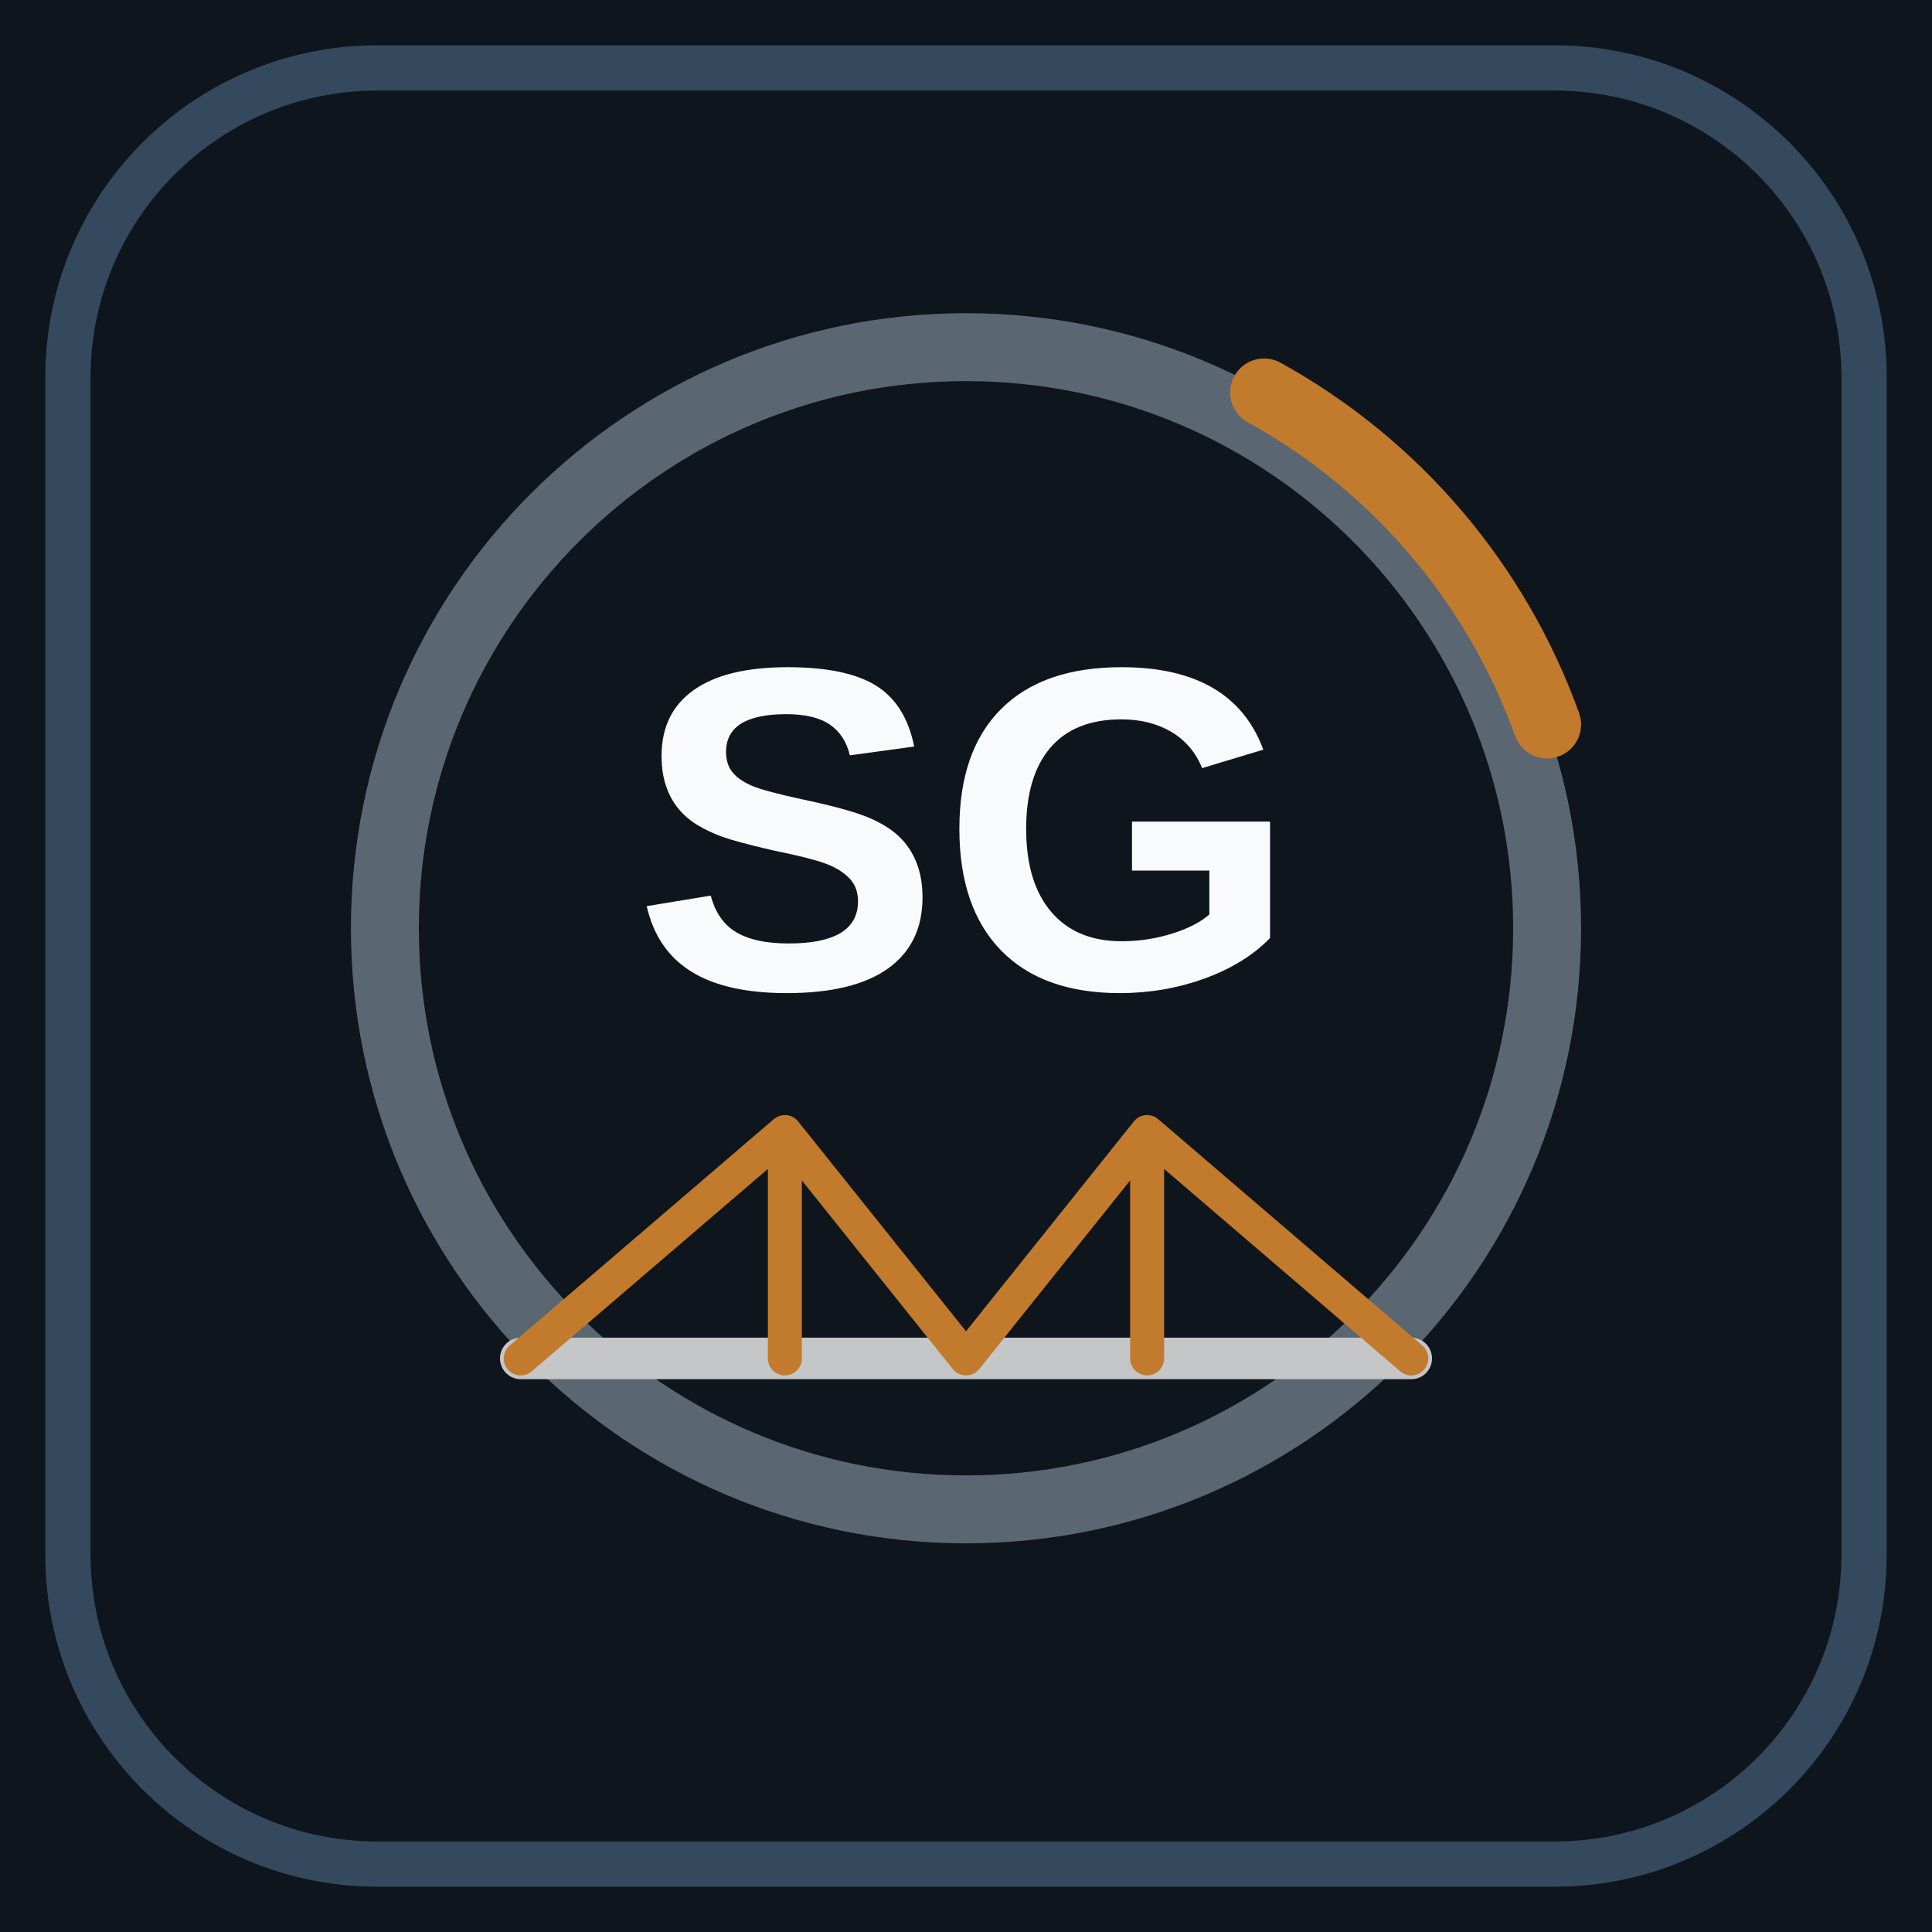
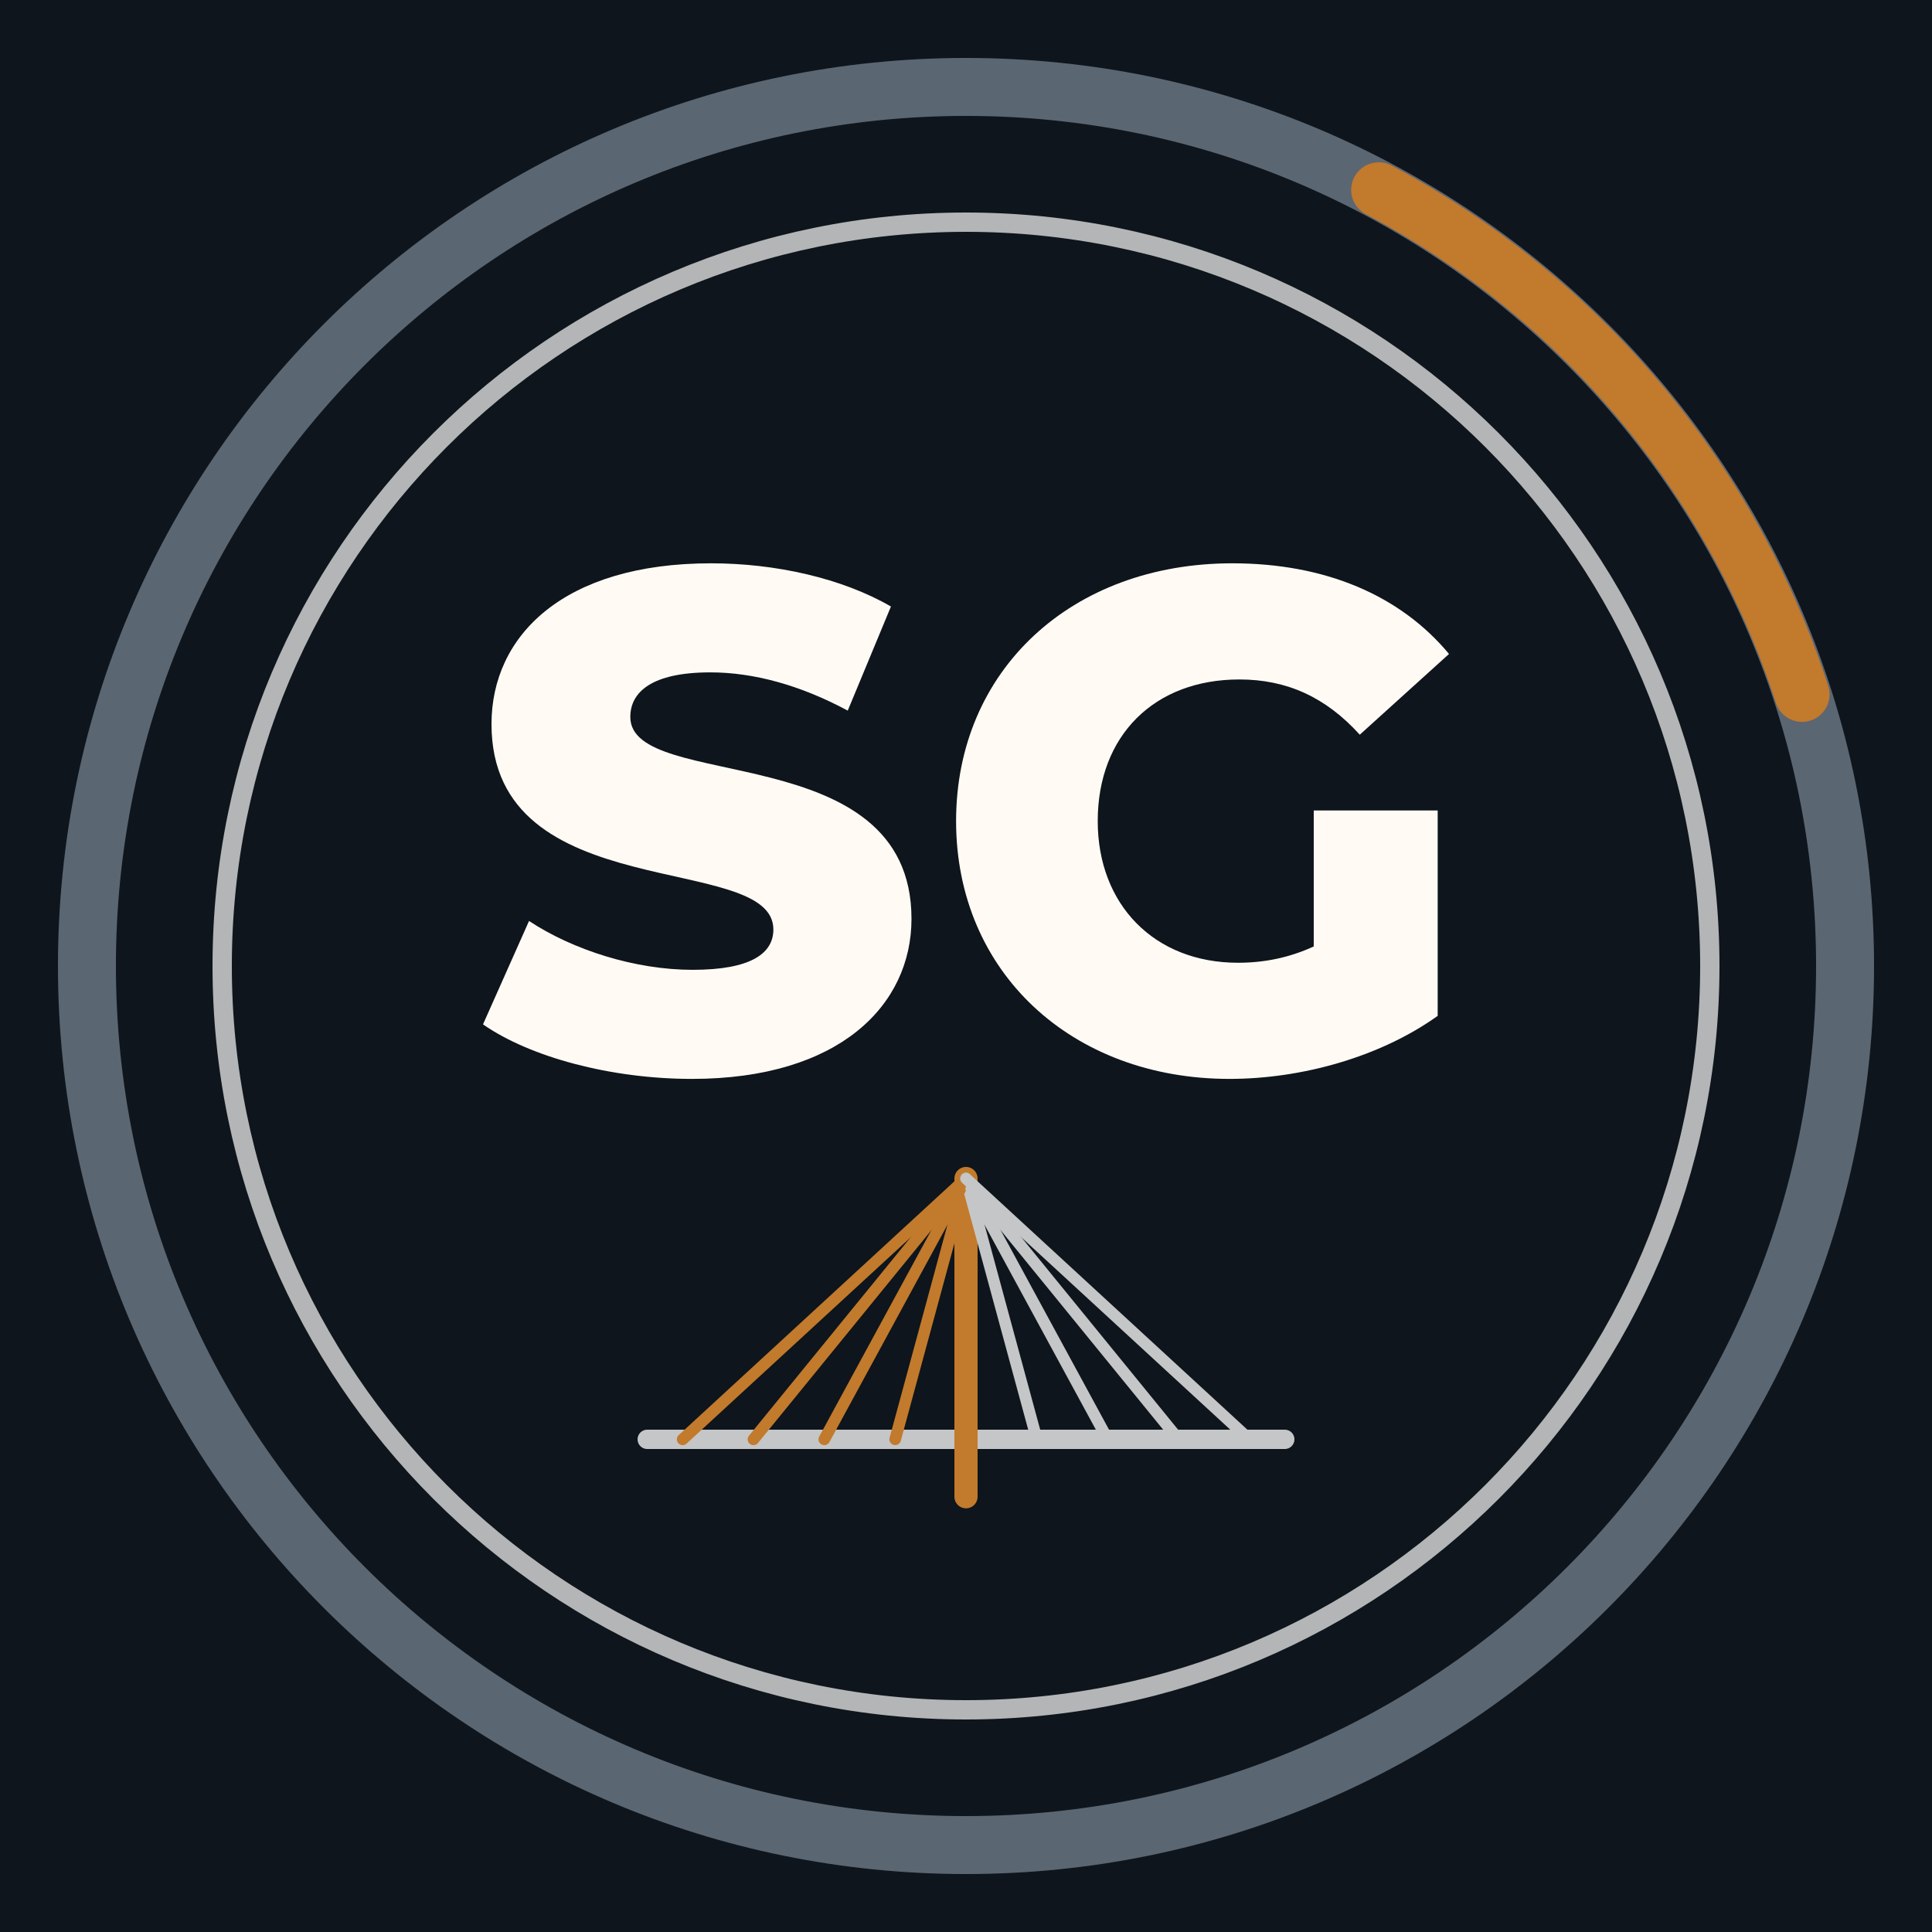
- <svg xmlns="http://www.w3.org/2000/svg" width="512" height="512" viewBox="0 0 512 512" role="img" aria-label="Sustainable Gaps standard app icon" shape-rendering="geometricPrecision">
+ <svg xmlns="http://www.w3.org/2000/svg" width="512" height="512" viewBox="0 0 512 512" role="img" aria-label="Sustainable Gaps app icon 512px" shape-rendering="geometricPrecision">
  <rect width="512" height="512" fill="#0E151C" />
-   <rect x="18" y="18" width="476" height="476" rx="82" fill="none" stroke="#34495E" stroke-width="12" />
-   <circle cx="256" cy="246" r="154" fill="none" stroke="#5B6673" stroke-width="18" />
-   <path d="M335 104 A164 164 0 0 1 410 192" fill="none" stroke="#C27A2C" stroke-width="18" stroke-linecap="round" stroke-linejoin="round" opacity="1" />
-   <text x="256" y="262" text-anchor="middle" fill="#F9FAFB" font-family="Sora, Arial, sans-serif" font-size="122" font-weight="750">SG</text>
-   <path d="M138 360 H374" fill="none" stroke="#C5C6C7" stroke-width="11" stroke-linecap="round" stroke-linejoin="round" opacity="1" />
-   <path d="M208 360 V300 M304 360 V300 M208 300 L138 360 M208 300 L256 360 M304 300 L256 360 M304 300 L374 360" fill="none" stroke="#C27A2C" stroke-width="9" stroke-linecap="round" stroke-linejoin="round" opacity="1" />
+   <circle cx="256.0" cy="256.0" r="232.96" fill="none" stroke="#5B6673" stroke-width="15.36" opacity="1" />
+   <circle cx="256.0" cy="256.0" r="197.12" fill="none" stroke="#C5C6C7" stroke-width="5.12" opacity="0.9" />
+   <path d="M365.37 50.31 A232.96 232.96 0 0 1 477.56 184.01" fill="none" stroke="#C27A2C" stroke-width="14.592" stroke-linecap="round" />
+   <g transform="translate(59.077 32.886) scale(0.39385)" fill="#FFFBF4">
+     <path d="M 175 605.766 L 205.977 536.191 C 235.523 555.73 277.457 569.07 316.059 569.07 C 355.137 569.07 370.383 558.113 370.383 541.91 C 370.383 489.012 180.719 527.613 180.719 403.711 C 180.719 344.145 229.328 295.535 328.449 295.535 C 371.812 295.535 416.609 305.543 449.492 324.605 L 420.422 394.656 C 388.492 377.5 357.039 368.922 327.973 368.922 C 288.418 368.922 274.121 382.266 274.121 398.945 C 274.121 449.938 463.312 411.812 463.312 534.762 C 463.312 592.898 414.703 642.461 315.582 642.461 C 260.777 642.461 206.453 627.688 175 605.766" />
+     <path d="M 733.98 461.848 L 817.375 461.848 L 817.375 600.047 C 778.777 627.688 725.879 642.461 677.27 642.461 C 571 642.461 493.324 570.504 493.324 468.996 C 493.324 367.492 571 295.535 679.176 295.535 C 741.605 295.535 792.117 316.977 825 356.531 L 764.957 410.859 C 742.082 385.602 715.871 373.688 683.941 373.688 C 626.758 373.688 588.633 411.336 588.633 468.996 C 588.633 525.23 626.758 564.309 682.988 564.309 C 700.621 564.309 717.301 560.973 733.98 553.348 Z M 733.98 461.848" />
+   </g>
+   <path d="M171.52 381.44 H340.48" stroke="#C5C6C7" stroke-width="5.12" stroke-linecap="round" />
+   <path d="M256.0 312.32 V396.65" stroke="#C27A2C" stroke-width="6.144" stroke-linecap="round" />
+   <path d="M256.0 312.32 L237.23 381.44" stroke="#C27A2C" stroke-width="3.072" stroke-linecap="round" />
+   <path d="M256.0 312.32 L274.77 381.44" stroke="#C5C6C7" stroke-width="3.072" stroke-linecap="round" />
+   <path d="M256.0 312.32 L218.45 381.44" stroke="#C27A2C" stroke-width="3.072" stroke-linecap="round" />
+   <path d="M256.0 312.32 L293.55 381.44" stroke="#C5C6C7" stroke-width="3.072" stroke-linecap="round" />
+   <path d="M256.0 312.32 L199.68 381.44" stroke="#C27A2C" stroke-width="3.072" stroke-linecap="round" />
+   <path d="M256.0 312.32 L312.32 381.44" stroke="#C5C6C7" stroke-width="3.072" stroke-linecap="round" />
+   <path d="M256.0 312.32 L180.91 381.44" stroke="#C27A2C" stroke-width="3.072" stroke-linecap="round" />
+   <path d="M256.0 312.32 L331.09 381.44" stroke="#C5C6C7" stroke-width="3.072" stroke-linecap="round" />
</svg>
